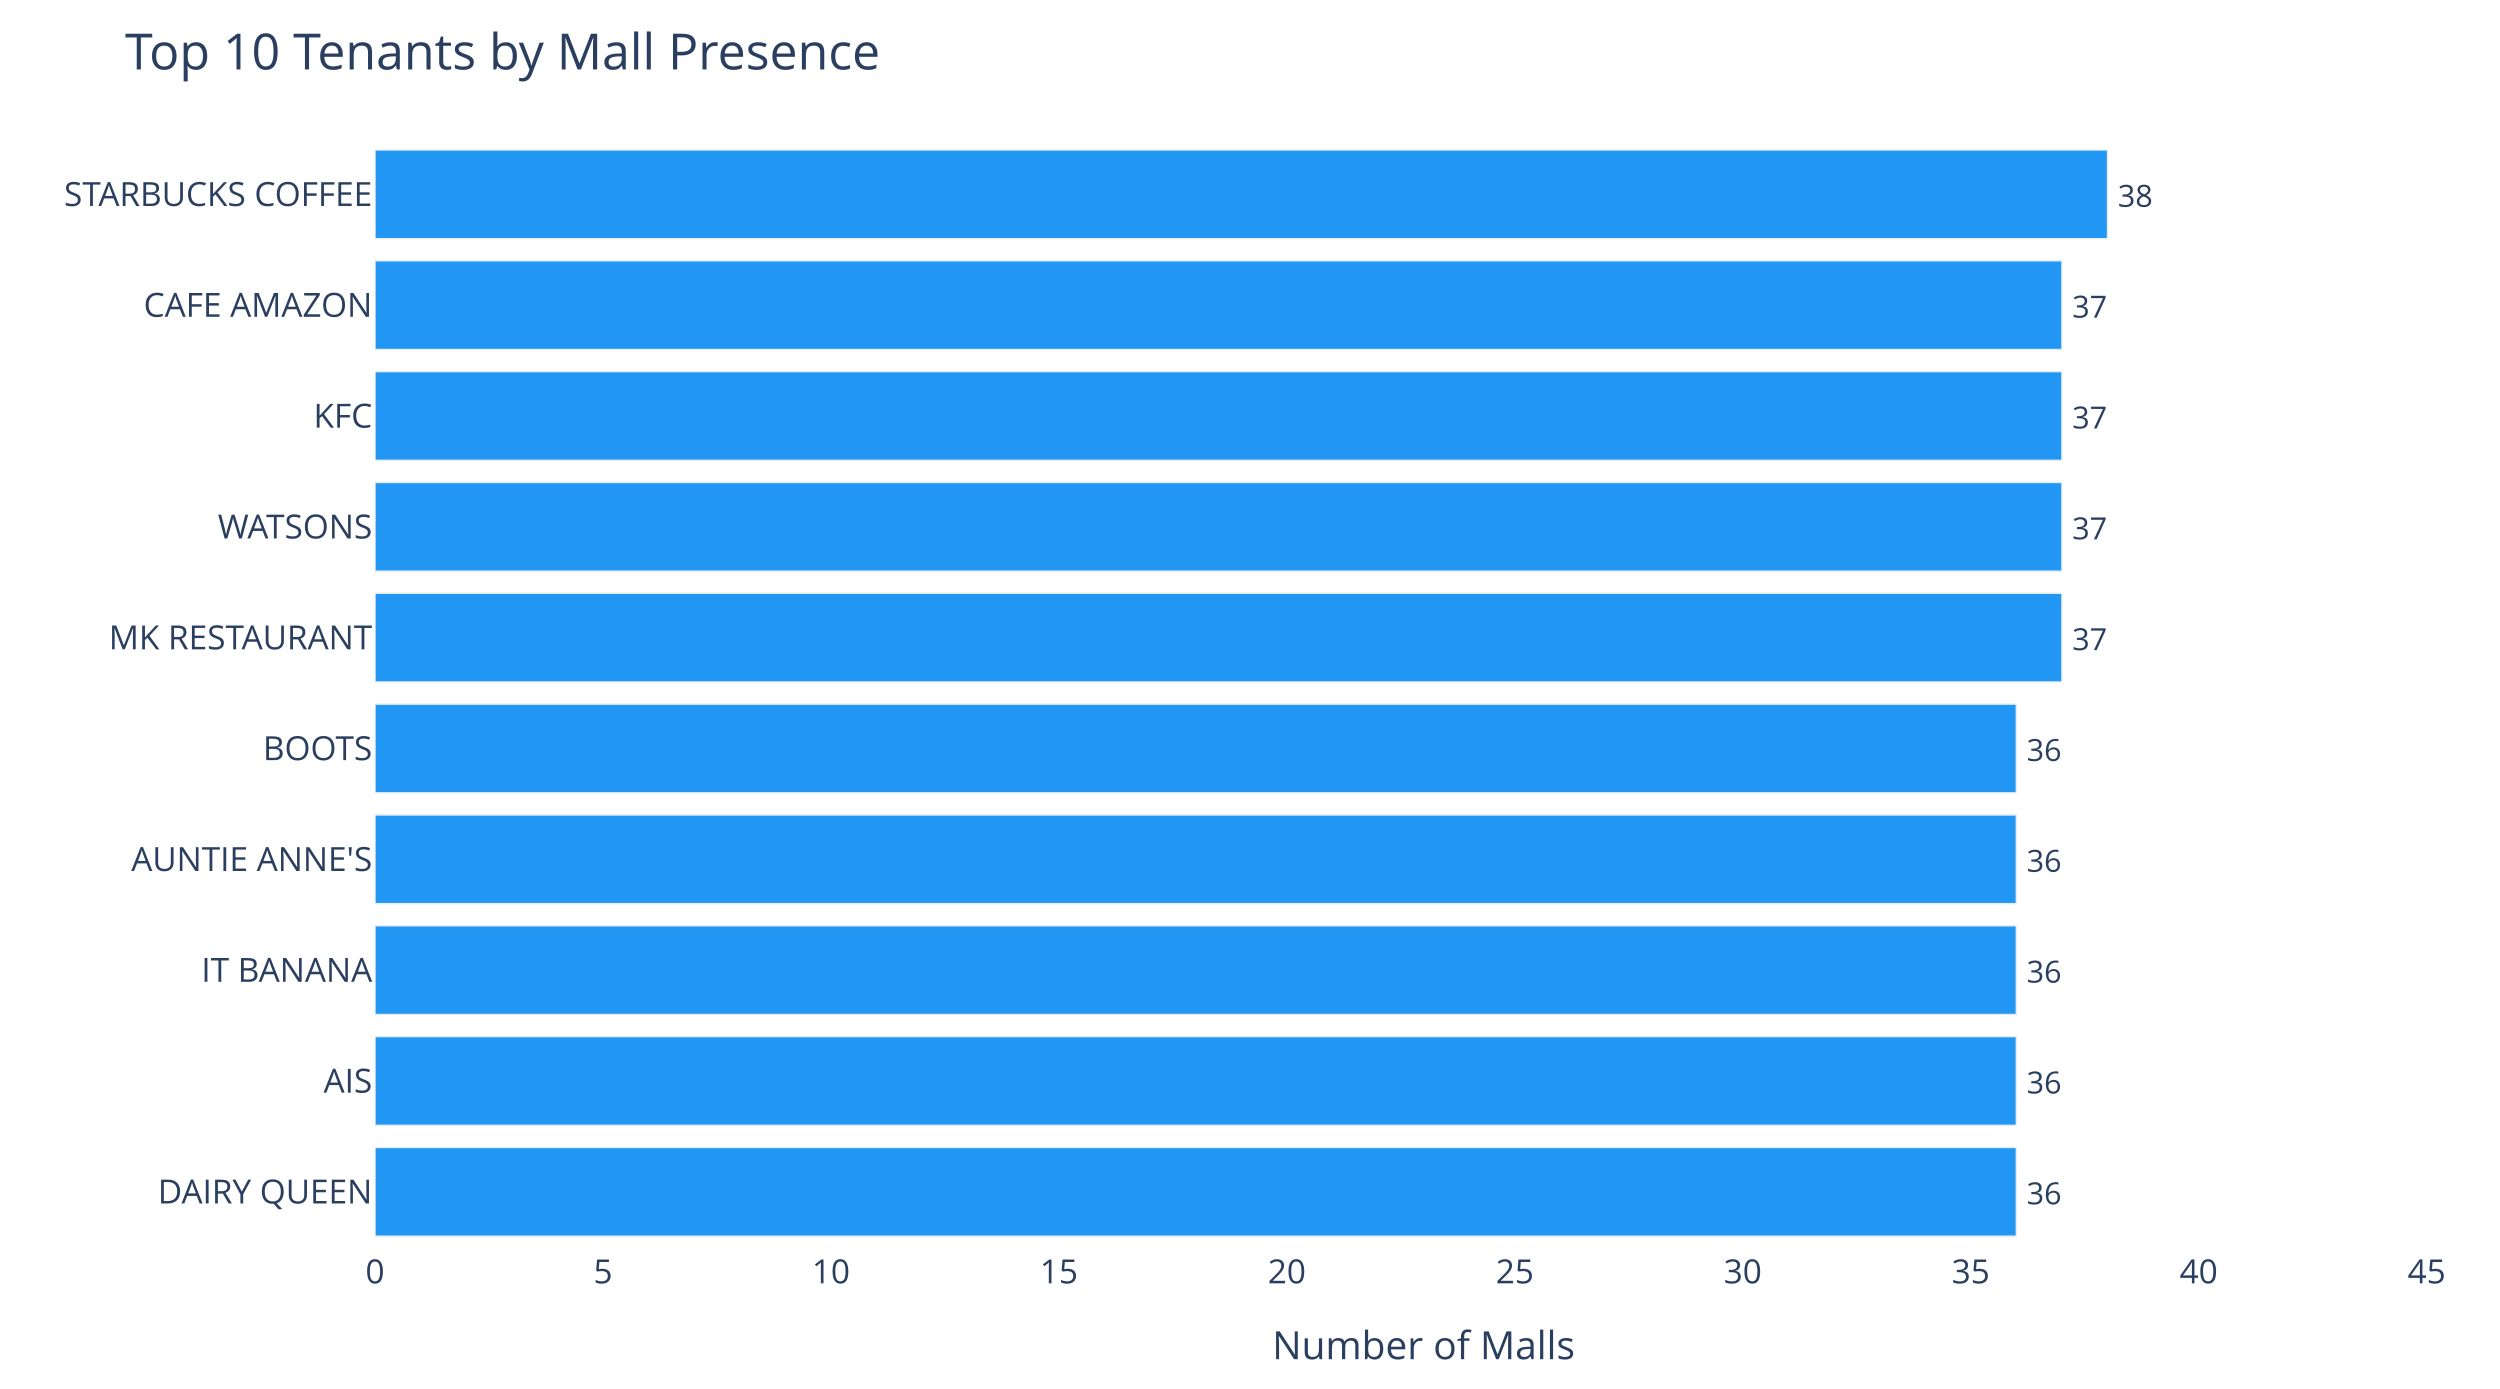
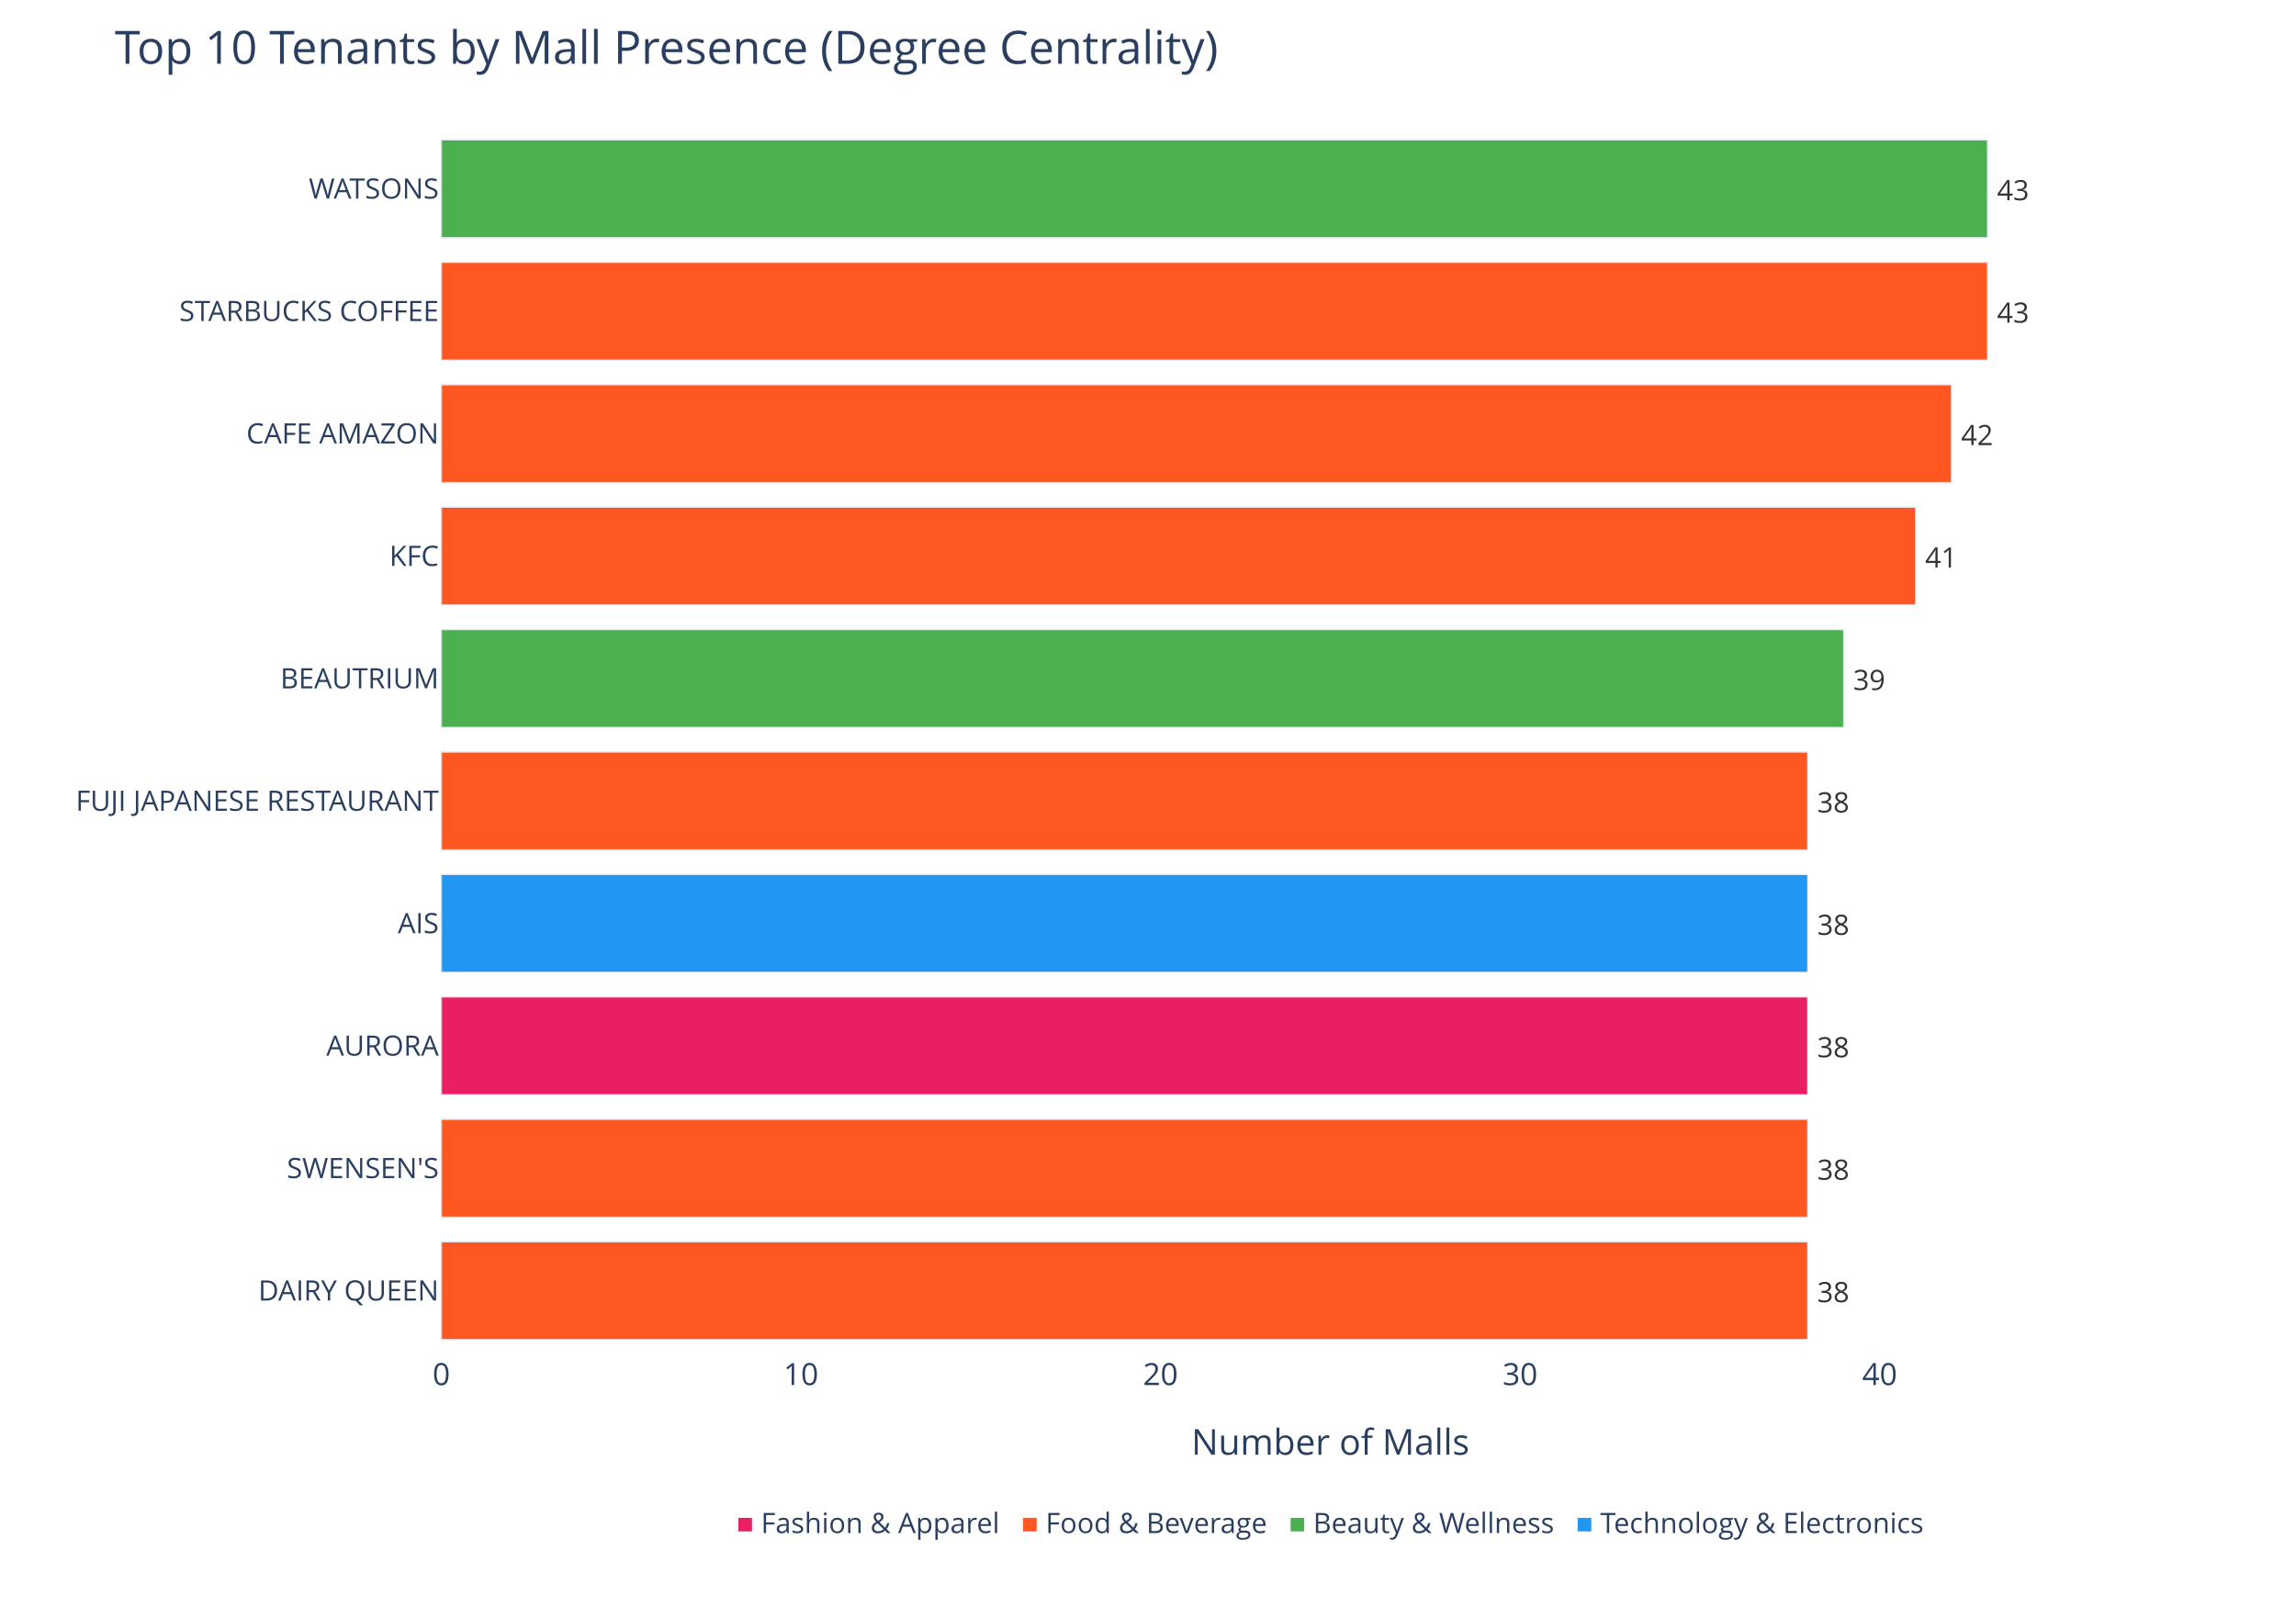
- <svg xmlns="http://www.w3.org/2000/svg" class="main-svg" width="900" height="500" style="" viewBox="0 0 900 500">
-   <rect x="0" y="0" width="900" height="500" style="fill: rgb(255, 255, 255); fill-opacity: 1;" />
-   <defs id="defs-d43bf8">
+ <svg xmlns="http://www.w3.org/2000/svg" class="main-svg" width="900" height="630" style="" viewBox="0 0 900 630">
+   <rect x="0" y="0" width="900" height="630" style="fill: rgb(255, 255, 255); fill-opacity: 1;" />
+   <defs id="defs-083b66">
    <g class="clips">
-       <clipPath id="clipd43bf8xyplot" class="plotclip">
-         <rect width="755" height="399" />
-       </clipPath>
-       <clipPath class="axesclip" id="clipd43bf8x">
-         <rect x="135" y="0" width="755" height="500" />
-       </clipPath>
-       <clipPath class="axesclip" id="clipd43bf8y">
-         <rect x="0" y="50" width="900" height="399" />
-       </clipPath>
-       <clipPath class="axesclip" id="clipd43bf8xy">
-         <rect x="135" y="50" width="755" height="399" />
+       <clipPath id="clip083b66xyplot" class="plotclip">
+         <rect width="697" height="480" />
+       </clipPath>
+       <clipPath class="axesclip" id="clip083b66x">
+         <rect x="173" y="0" width="697" height="630" />
+       </clipPath>
+       <clipPath class="axesclip" id="clip083b66y">
+         <rect x="0" y="50" width="900" height="480" />
+       </clipPath>
+       <clipPath class="axesclip" id="clip083b66xy">
+         <rect x="173" y="50" width="697" height="480" />
      </clipPath>
    </g>
    <g class="gradients" />
    <g class="patterns" />
  </defs>
  <g class="bglayer">
-     <rect class="bg" x="135" y="50" width="755" height="399" style="fill: rgb(0, 0, 0); fill-opacity: 0; stroke-width: 0;" />
+     <rect class="bg" x="173" y="50" width="697" height="480" style="fill: rgb(0, 0, 0); fill-opacity: 0; stroke-width: 0;" />
  </g>
  <g class="layer-below">
    <g class="imagelayer" />
    <g class="shapelayer" />
  </g>
  <g class="cartesianlayer">
    <g class="subplot xy">
      <g class="layer-subplot">
        <g class="shapelayer" />
        <g class="imagelayer" />
      </g>
      <g class="minor-gridlayer">
        <g class="x" />
        <g class="y" />
      </g>
      <g class="gridlayer">
        <g class="x">
-           <path class="xgrid crisp" transform="translate(217.07,0)" d="M0,50v399" style="stroke: rgb(255, 255, 255); stroke-opacity: 1; stroke-width: 1px;" />
-           <path class="xgrid crisp" transform="translate(299.13,0)" d="M0,50v399" style="stroke: rgb(255, 255, 255); stroke-opacity: 1; stroke-width: 1px;" />
-           <path class="xgrid crisp" transform="translate(381.2,0)" d="M0,50v399" style="stroke: rgb(255, 255, 255); stroke-opacity: 1; stroke-width: 1px;" />
-           <path class="xgrid crisp" transform="translate(463.26,0)" d="M0,50v399" style="stroke: rgb(255, 255, 255); stroke-opacity: 1; stroke-width: 1px;" />
-           <path class="xgrid crisp" transform="translate(545.33,0)" d="M0,50v399" style="stroke: rgb(255, 255, 255); stroke-opacity: 1; stroke-width: 1px;" />
-           <path class="xgrid crisp" transform="translate(627.39,0)" d="M0,50v399" style="stroke: rgb(255, 255, 255); stroke-opacity: 1; stroke-width: 1px;" />
-           <path class="xgrid crisp" transform="translate(709.46,0)" d="M0,50v399" style="stroke: rgb(255, 255, 255); stroke-opacity: 1; stroke-width: 1px;" />
-           <path class="xgrid crisp" transform="translate(791.52,0)" d="M0,50v399" style="stroke: rgb(255, 255, 255); stroke-opacity: 1; stroke-width: 1px;" />
-           <path class="xgrid crisp" transform="translate(873.59,0)" d="M0,50v399" style="stroke: rgb(255, 255, 255); stroke-opacity: 1; stroke-width: 1px;" />
+           <path class="xgrid crisp" transform="translate(313.95,0)" d="M0,50v480" style="stroke: rgb(255, 255, 255); stroke-opacity: 1; stroke-width: 1px;" />
+           <path class="xgrid crisp" transform="translate(454.9,0)" d="M0,50v480" style="stroke: rgb(255, 255, 255); stroke-opacity: 1; stroke-width: 1px;" />
+           <path class="xgrid crisp" transform="translate(595.85,0)" d="M0,50v480" style="stroke: rgb(255, 255, 255); stroke-opacity: 1; stroke-width: 1px;" />
+           <path class="xgrid crisp" transform="translate(736.8,0)" d="M0,50v480" style="stroke: rgb(255, 255, 255); stroke-opacity: 1; stroke-width: 1px;" />
        </g>
        <g class="y" />
      </g>
      <g class="zerolinelayer">
-         <path class="xzl zl crisp" transform="translate(135,0)" d="M0,50v399" style="stroke: rgb(255, 255, 255); stroke-opacity: 1; stroke-width: 2px;" />
+         <path class="xzl zl crisp" transform="translate(173,0)" d="M0,50v480" style="stroke: rgb(255, 255, 255); stroke-opacity: 1; stroke-width: 2px;" />
      </g>
      <g class="layer-between">
        <g class="shapelayer" />
        <g class="imagelayer" />
      </g>
      <path class="xlines-below" />
      <path class="ylines-below" />
      <g class="overlines-below" />
      <g class="xaxislayer-below" />
      <g class="yaxislayer-below" />
      <g class="overaxes-below" />
      <g class="overplot">
-         <g class="xy" transform="translate(135,50)" clip-path="url(#clipd43bf8xyplot)">
+         <g class="xy" transform="translate(173,50)" clip-path="url(#clip083b66xyplot)">
          <g class="barlayer mlayer">
            <g class="trace bars" style="opacity: 1;">
              <g class="points">
                <g class="point">
-                   <path d="M0,3.99V35.91H623.7V3.99Z" style="vector-effect: none; opacity: 1; stroke-width: 0.5px; fill: rgb(33, 150, 243); fill-opacity: 1; stroke: rgb(229, 236, 246); stroke-opacity: 1;" />
-                   <text class="bartext bartext-outside" text-anchor="middle" data-notex="1" x="0" y="0" style="font-family: 'Open Sans', verdana, arial, sans-serif; font-size: 11px; fill: rgb(42, 63, 95); fill-opacity: 1; white-space: pre;" transform="translate(633.7,24.45)">38</text>
-                 </g>
-                 <g class="point">
-                   <path d="M0,43.89V75.81H607.28V43.89Z" style="vector-effect: none; opacity: 1; stroke-width: 0.5px; fill: rgb(33, 150, 243); fill-opacity: 1; stroke: rgb(229, 236, 246); stroke-opacity: 1;" />
-                   <text class="bartext bartext-outside" text-anchor="middle" data-notex="1" x="0" y="0" style="font-family: 'Open Sans', verdana, arial, sans-serif; font-size: 11px; fill: rgb(42, 63, 95); fill-opacity: 1; white-space: pre;" transform="translate(617.28,64.35)">37</text>
-                 </g>
-                 <g class="point">
-                   <path d="M0,83.79V115.71H607.28V83.79Z" style="vector-effect: none; opacity: 1; stroke-width: 0.5px; fill: rgb(33, 150, 243); fill-opacity: 1; stroke: rgb(229, 236, 246); stroke-opacity: 1;" />
-                   <text class="bartext bartext-outside" text-anchor="middle" data-notex="1" x="0" y="0" style="font-family: 'Open Sans', verdana, arial, sans-serif; font-size: 11px; fill: rgb(42, 63, 95); fill-opacity: 1; white-space: pre;" transform="translate(617.28,104.25)">37</text>
-                 </g>
-                 <g class="point">
-                   <path d="M0,123.69V155.61H607.28V123.69Z" style="vector-effect: none; opacity: 1; stroke-width: 0.5px; fill: rgb(33, 150, 243); fill-opacity: 1; stroke: rgb(229, 236, 246); stroke-opacity: 1;" />
-                   <text class="bartext bartext-outside" text-anchor="middle" data-notex="1" x="0" y="0" style="font-family: 'Open Sans', verdana, arial, sans-serif; font-size: 11px; fill: rgb(42, 63, 95); fill-opacity: 1; white-space: pre;" transform="translate(617.28,144.15)">37</text>
-                 </g>
-                 <g class="point">
-                   <path d="M0,163.59V195.51H607.28V163.59Z" style="vector-effect: none; opacity: 1; stroke-width: 0.5px; fill: rgb(33, 150, 243); fill-opacity: 1; stroke: rgb(229, 236, 246); stroke-opacity: 1;" />
-                   <text class="bartext bartext-outside" text-anchor="middle" data-notex="1" x="0" y="0" style="font-family: 'Open Sans', verdana, arial, sans-serif; font-size: 11px; fill: rgb(42, 63, 95); fill-opacity: 1; white-space: pre;" transform="translate(617.28,184.05)">37</text>
-                 </g>
-                 <g class="point">
-                   <path d="M0,203.49V235.41H590.87V203.49Z" style="vector-effect: none; opacity: 1; stroke-width: 0.5px; fill: rgb(33, 150, 243); fill-opacity: 1; stroke: rgb(229, 236, 246); stroke-opacity: 1;" />
-                   <text class="bartext bartext-outside" text-anchor="middle" data-notex="1" x="0" y="0" style="font-family: 'Open Sans', verdana, arial, sans-serif; font-size: 11px; fill: rgb(42, 63, 95); fill-opacity: 1; white-space: pre;" transform="translate(600.87,223.95)">36</text>
-                 </g>
-                 <g class="point">
-                   <path d="M0,243.39V275.31H590.87V243.39Z" style="vector-effect: none; opacity: 1; stroke-width: 0.5px; fill: rgb(33, 150, 243); fill-opacity: 1; stroke: rgb(229, 236, 246); stroke-opacity: 1;" />
-                   <text class="bartext bartext-outside" text-anchor="middle" data-notex="1" x="0" y="0" style="font-family: 'Open Sans', verdana, arial, sans-serif; font-size: 11px; fill: rgb(42, 63, 95); fill-opacity: 1; white-space: pre;" transform="translate(600.87,263.85)">36</text>
-                 </g>
-                 <g class="point">
-                   <path d="M0,283.29V315.21H590.87V283.29Z" style="vector-effect: none; opacity: 1; stroke-width: 0.5px; fill: rgb(33, 150, 243); fill-opacity: 1; stroke: rgb(229, 236, 246); stroke-opacity: 1;" />
-                   <text class="bartext bartext-outside" text-anchor="middle" data-notex="1" x="0" y="0" style="font-family: 'Open Sans', verdana, arial, sans-serif; font-size: 11px; fill: rgb(42, 63, 95); fill-opacity: 1; white-space: pre;" transform="translate(600.87,303.75)">36</text>
-                 </g>
-                 <g class="point">
-                   <path d="M0,323.19V355.11H590.87V323.19Z" style="vector-effect: none; opacity: 1; stroke-width: 0.5px; fill: rgb(33, 150, 243); fill-opacity: 1; stroke: rgb(229, 236, 246); stroke-opacity: 1;" />
-                   <text class="bartext bartext-outside" text-anchor="middle" data-notex="1" x="0" y="0" style="font-family: 'Open Sans', verdana, arial, sans-serif; font-size: 11px; fill: rgb(42, 63, 95); fill-opacity: 1; white-space: pre;" transform="translate(600.87,343.65)">36</text>
-                 </g>
-                 <g class="point">
-                   <path d="M0,363.09V395.01H590.87V363.09Z" style="vector-effect: none; opacity: 1; stroke-width: 0.5px; fill: rgb(33, 150, 243); fill-opacity: 1; stroke: rgb(229, 236, 246); stroke-opacity: 1;" />
-                   <text class="bartext bartext-outside" text-anchor="middle" data-notex="1" x="0" y="0" style="font-family: 'Open Sans', verdana, arial, sans-serif; font-size: 11px; fill: rgb(42, 63, 95); fill-opacity: 1; white-space: pre;" transform="translate(600.87,383.55)">36</text>
+                   <path d="M0,4.8V43.2H606.09V4.8Z" style="vector-effect: none; opacity: 1; stroke-width: 0.5px; fill: rgb(76, 175, 80); fill-opacity: 1; stroke: rgb(229, 236, 246); stroke-opacity: 1;" />
+                   <text class="bartext bartext-outside" text-anchor="middle" data-notex="1" x="0" y="0" style="font-family: 'Open Sans', verdana, arial, sans-serif; font-size: 11px; fill: rgb(51, 51, 51); fill-opacity: 1; white-space: pre;" transform="translate(616.09,28.5)">43</text>
+                 </g>
+                 <g class="point">
+                   <path d="M0,52.8V91.2H606.09V52.8Z" style="vector-effect: none; opacity: 1; stroke-width: 0.5px; fill: rgb(255, 87, 34); fill-opacity: 1; stroke: rgb(229, 236, 246); stroke-opacity: 1;" />
+                   <text class="bartext bartext-outside" text-anchor="middle" data-notex="1" x="0" y="0" style="font-family: 'Open Sans', verdana, arial, sans-serif; font-size: 11px; fill: rgb(51, 51, 51); fill-opacity: 1; white-space: pre;" transform="translate(616.09,76.5)">43</text>
+                 </g>
+                 <g class="point">
+                   <path d="M0,100.8V139.2H591.99V100.8Z" style="vector-effect: none; opacity: 1; stroke-width: 0.5px; fill: rgb(255, 87, 34); fill-opacity: 1; stroke: rgb(229, 236, 246); stroke-opacity: 1;" />
+                   <text class="bartext bartext-outside" text-anchor="middle" data-notex="1" x="0" y="0" style="font-family: 'Open Sans', verdana, arial, sans-serif; font-size: 11px; fill: rgb(51, 51, 51); fill-opacity: 1; white-space: pre;" transform="translate(601.99,124.5)">42</text>
+                 </g>
+                 <g class="point">
+                   <path d="M0,148.8V187.2H577.9V148.8Z" style="vector-effect: none; opacity: 1; stroke-width: 0.5px; fill: rgb(255, 87, 34); fill-opacity: 1; stroke: rgb(229, 236, 246); stroke-opacity: 1;" />
+                   <text class="bartext bartext-outside" text-anchor="middle" data-notex="1" x="0" y="0" style="font-family: 'Open Sans', verdana, arial, sans-serif; font-size: 11px; fill: rgb(51, 51, 51); fill-opacity: 1; white-space: pre;" transform="translate(587.9,172.5)">41</text>
+                 </g>
+                 <g class="point">
+                   <path d="M0,196.8V235.2H549.71V196.8Z" style="vector-effect: none; opacity: 1; stroke-width: 0.5px; fill: rgb(76, 175, 80); fill-opacity: 1; stroke: rgb(229, 236, 246); stroke-opacity: 1;" />
+                   <text class="bartext bartext-outside" text-anchor="middle" data-notex="1" x="0" y="0" style="font-family: 'Open Sans', verdana, arial, sans-serif; font-size: 11px; fill: rgb(51, 51, 51); fill-opacity: 1; white-space: pre;" transform="translate(559.71,220.5)">39</text>
+                 </g>
+                 <g class="point">
+                   <path d="M0,244.8V283.2H535.61V244.8Z" style="vector-effect: none; opacity: 1; stroke-width: 0.5px; fill: rgb(255, 87, 34); fill-opacity: 1; stroke: rgb(229, 236, 246); stroke-opacity: 1;" />
+                   <text class="bartext bartext-outside" text-anchor="middle" data-notex="1" x="0" y="0" style="font-family: 'Open Sans', verdana, arial, sans-serif; font-size: 11px; fill: rgb(51, 51, 51); fill-opacity: 1; white-space: pre;" transform="translate(545.61,268.5)">38</text>
+                 </g>
+                 <g class="point">
+                   <path d="M0,292.8V331.2H535.61V292.8Z" style="vector-effect: none; opacity: 1; stroke-width: 0.5px; fill: rgb(33, 150, 243); fill-opacity: 1; stroke: rgb(229, 236, 246); stroke-opacity: 1;" />
+                   <text class="bartext bartext-outside" text-anchor="middle" data-notex="1" x="0" y="0" style="font-family: 'Open Sans', verdana, arial, sans-serif; font-size: 11px; fill: rgb(51, 51, 51); fill-opacity: 1; white-space: pre;" transform="translate(545.61,316.5)">38</text>
+                 </g>
+                 <g class="point">
+                   <path d="M0,340.8V379.2H535.61V340.8Z" style="vector-effect: none; opacity: 1; stroke-width: 0.5px; fill: rgb(233, 30, 99); fill-opacity: 1; stroke: rgb(229, 236, 246); stroke-opacity: 1;" />
+                   <text class="bartext bartext-outside" text-anchor="middle" data-notex="1" x="0" y="0" style="font-family: 'Open Sans', verdana, arial, sans-serif; font-size: 11px; fill: rgb(51, 51, 51); fill-opacity: 1; white-space: pre;" transform="translate(545.61,364.5)">38</text>
+                 </g>
+                 <g class="point">
+                   <path d="M0,388.8V427.2H535.61V388.8Z" style="vector-effect: none; opacity: 1; stroke-width: 0.5px; fill: rgb(255, 87, 34); fill-opacity: 1; stroke: rgb(229, 236, 246); stroke-opacity: 1;" />
+                   <text class="bartext bartext-outside" text-anchor="middle" data-notex="1" x="0" y="0" style="font-family: 'Open Sans', verdana, arial, sans-serif; font-size: 11px; fill: rgb(51, 51, 51); fill-opacity: 1; white-space: pre;" transform="translate(545.61,412.5)">38</text>
+                 </g>
+                 <g class="point">
+                   <path d="M0,436.8V475.2H535.61V436.8Z" style="vector-effect: none; opacity: 1; stroke-width: 0.5px; fill: rgb(255, 87, 34); fill-opacity: 1; stroke: rgb(229, 236, 246); stroke-opacity: 1;" />
+                   <text class="bartext bartext-outside" text-anchor="middle" data-notex="1" x="0" y="0" style="font-family: 'Open Sans', verdana, arial, sans-serif; font-size: 11px; fill: rgb(51, 51, 51); fill-opacity: 1; white-space: pre;" transform="translate(545.61,460.5)">38</text>
                </g>
              </g>
            </g>
          </g>
        </g>
      </g>
      <g class="zerolinelayer-above" />
      <path class="xlines-above crisp" d="M0,0" style="fill: none;" />
      <path class="ylines-above crisp" d="M0,0" style="fill: none;" />
      <g class="overlines-above" />
      <g class="xaxislayer-above">
        <g class="xtick">
-           <text text-anchor="middle" x="0" y="462" transform="translate(135,0)" style="font-family: 'Open Sans', verdana, arial, sans-serif; font-size: 12px; fill: rgb(42, 63, 95); fill-opacity: 1; white-space: pre;">0</text>
-         </g>
-         <g class="xtick">
-           <text text-anchor="middle" x="0" y="462" style="font-family: 'Open Sans', verdana, arial, sans-serif; font-size: 12px; fill: rgb(42, 63, 95); fill-opacity: 1; white-space: pre;" transform="translate(217.07,0)">5</text>
-         </g>
-         <g class="xtick">
-           <text text-anchor="middle" x="0" y="462" style="font-family: 'Open Sans', verdana, arial, sans-serif; font-size: 12px; fill: rgb(42, 63, 95); fill-opacity: 1; white-space: pre;" transform="translate(299.13,0)">10</text>
-         </g>
-         <g class="xtick">
-           <text text-anchor="middle" x="0" y="462" style="font-family: 'Open Sans', verdana, arial, sans-serif; font-size: 12px; fill: rgb(42, 63, 95); fill-opacity: 1; white-space: pre;" transform="translate(381.2,0)">15</text>
-         </g>
-         <g class="xtick">
-           <text text-anchor="middle" x="0" y="462" style="font-family: 'Open Sans', verdana, arial, sans-serif; font-size: 12px; fill: rgb(42, 63, 95); fill-opacity: 1; white-space: pre;" transform="translate(463.26,0)">20</text>
-         </g>
-         <g class="xtick">
-           <text text-anchor="middle" x="0" y="462" style="font-family: 'Open Sans', verdana, arial, sans-serif; font-size: 12px; fill: rgb(42, 63, 95); fill-opacity: 1; white-space: pre;" transform="translate(545.33,0)">25</text>
-         </g>
-         <g class="xtick">
-           <text text-anchor="middle" x="0" y="462" style="font-family: 'Open Sans', verdana, arial, sans-serif; font-size: 12px; fill: rgb(42, 63, 95); fill-opacity: 1; white-space: pre;" transform="translate(627.39,0)">30</text>
-         </g>
-         <g class="xtick">
-           <text text-anchor="middle" x="0" y="462" style="font-family: 'Open Sans', verdana, arial, sans-serif; font-size: 12px; fill: rgb(42, 63, 95); fill-opacity: 1; white-space: pre;" transform="translate(709.46,0)">35</text>
-         </g>
-         <g class="xtick">
-           <text text-anchor="middle" x="0" y="462" style="font-family: 'Open Sans', verdana, arial, sans-serif; font-size: 12px; fill: rgb(42, 63, 95); fill-opacity: 1; white-space: pre;" transform="translate(791.52,0)">40</text>
-         </g>
-         <g class="xtick">
-           <text text-anchor="middle" x="0" y="462" style="font-family: 'Open Sans', verdana, arial, sans-serif; font-size: 12px; fill: rgb(42, 63, 95); fill-opacity: 1; white-space: pre;" transform="translate(873.59,0)">45</text>
+           <text text-anchor="middle" x="0" y="543" transform="translate(173,0)" style="font-family: 'Open Sans', verdana, arial, sans-serif; font-size: 12px; fill: rgb(42, 63, 95); fill-opacity: 1; white-space: pre;">0</text>
+         </g>
+         <g class="xtick">
+           <text text-anchor="middle" x="0" y="543" style="font-family: 'Open Sans', verdana, arial, sans-serif; font-size: 12px; fill: rgb(42, 63, 95); fill-opacity: 1; white-space: pre;" transform="translate(313.95,0)">10</text>
+         </g>
+         <g class="xtick">
+           <text text-anchor="middle" x="0" y="543" style="font-family: 'Open Sans', verdana, arial, sans-serif; font-size: 12px; fill: rgb(42, 63, 95); fill-opacity: 1; white-space: pre;" transform="translate(454.9,0)">20</text>
+         </g>
+         <g class="xtick">
+           <text text-anchor="middle" x="0" y="543" style="font-family: 'Open Sans', verdana, arial, sans-serif; font-size: 12px; fill: rgb(42, 63, 95); fill-opacity: 1; white-space: pre;" transform="translate(595.85,0)">30</text>
+         </g>
+         <g class="xtick">
+           <text text-anchor="middle" x="0" y="543" style="font-family: 'Open Sans', verdana, arial, sans-serif; font-size: 12px; fill: rgb(42, 63, 95); fill-opacity: 1; white-space: pre;" transform="translate(736.8,0)">40</text>
        </g>
      </g>
      <g class="yaxislayer-above">
        <g class="ytick">
-           <text text-anchor="end" x="134" y="4.2" transform="translate(0,429.05)" style="font-family: 'Open Sans', verdana, arial, sans-serif; font-size: 12px; fill: rgb(42, 63, 95); fill-opacity: 1; white-space: pre;">DAIRY QUEEN</text>
-         </g>
-         <g class="ytick">
-           <text text-anchor="end" x="134" y="4.2" transform="translate(0,389.15)" style="font-family: 'Open Sans', verdana, arial, sans-serif; font-size: 12px; fill: rgb(42, 63, 95); fill-opacity: 1; white-space: pre;">AIS</text>
-         </g>
-         <g class="ytick">
-           <text text-anchor="end" x="134" y="4.2" transform="translate(0,349.25)" style="font-family: 'Open Sans', verdana, arial, sans-serif; font-size: 12px; fill: rgb(42, 63, 95); fill-opacity: 1; white-space: pre;">IT BANANA</text>
-         </g>
-         <g class="ytick">
-           <text text-anchor="end" x="134" y="4.2" transform="translate(0,309.35)" style="font-family: 'Open Sans', verdana, arial, sans-serif; font-size: 12px; fill: rgb(42, 63, 95); fill-opacity: 1; white-space: pre;">AUNTIE ANNE'S</text>
-         </g>
-         <g class="ytick">
-           <text text-anchor="end" x="134" y="4.2" transform="translate(0,269.45)" style="font-family: 'Open Sans', verdana, arial, sans-serif; font-size: 12px; fill: rgb(42, 63, 95); fill-opacity: 1; white-space: pre;">BOOTS</text>
-         </g>
-         <g class="ytick">
-           <text text-anchor="end" x="134" y="4.2" transform="translate(0,229.55)" style="font-family: 'Open Sans', verdana, arial, sans-serif; font-size: 12px; fill: rgb(42, 63, 95); fill-opacity: 1; white-space: pre;">MK RESTAURANT</text>
-         </g>
-         <g class="ytick">
-           <text text-anchor="end" x="134" y="4.2" transform="translate(0,189.65)" style="font-family: 'Open Sans', verdana, arial, sans-serif; font-size: 12px; fill: rgb(42, 63, 95); fill-opacity: 1; white-space: pre;">WATSONS</text>
-         </g>
-         <g class="ytick">
-           <text text-anchor="end" x="134" y="4.2" transform="translate(0,149.75)" style="font-family: 'Open Sans', verdana, arial, sans-serif; font-size: 12px; fill: rgb(42, 63, 95); fill-opacity: 1; white-space: pre;">KFC</text>
-         </g>
-         <g class="ytick">
-           <text text-anchor="end" x="134" y="4.2" transform="translate(0,109.85)" style="font-family: 'Open Sans', verdana, arial, sans-serif; font-size: 12px; fill: rgb(42, 63, 95); fill-opacity: 1; white-space: pre;">CAFE AMAZON</text>
-         </g>
-         <g class="ytick">
-           <text text-anchor="end" x="134" y="4.2" transform="translate(0,69.95)" style="font-family: 'Open Sans', verdana, arial, sans-serif; font-size: 12px; fill: rgb(42, 63, 95); fill-opacity: 1; white-space: pre;">STARBUCKS COFFEE</text>
+           <text text-anchor="end" x="172" y="3.85" transform="translate(0,506)" style="font-family: 'Open Sans', verdana, arial, sans-serif; font-size: 11px; fill: rgb(42, 63, 95); fill-opacity: 1; white-space: pre;">DAIRY QUEEN</text>
+         </g>
+         <g class="ytick">
+           <text text-anchor="end" x="172" y="3.85" transform="translate(0,458)" style="font-family: 'Open Sans', verdana, arial, sans-serif; font-size: 11px; fill: rgb(42, 63, 95); fill-opacity: 1; white-space: pre;">SWENSEN'S</text>
+         </g>
+         <g class="ytick">
+           <text text-anchor="end" x="172" y="3.85" transform="translate(0,410)" style="font-family: 'Open Sans', verdana, arial, sans-serif; font-size: 11px; fill: rgb(42, 63, 95); fill-opacity: 1; white-space: pre;">AURORA</text>
+         </g>
+         <g class="ytick">
+           <text text-anchor="end" x="172" y="3.85" transform="translate(0,362)" style="font-family: 'Open Sans', verdana, arial, sans-serif; font-size: 11px; fill: rgb(42, 63, 95); fill-opacity: 1; white-space: pre;">AIS</text>
+         </g>
+         <g class="ytick">
+           <text text-anchor="end" x="172" y="3.85" transform="translate(0,314)" style="font-family: 'Open Sans', verdana, arial, sans-serif; font-size: 11px; fill: rgb(42, 63, 95); fill-opacity: 1; white-space: pre;">FUJI JAPANESE RESTAURANT</text>
+         </g>
+         <g class="ytick">
+           <text text-anchor="end" x="172" y="3.85" transform="translate(0,266)" style="font-family: 'Open Sans', verdana, arial, sans-serif; font-size: 11px; fill: rgb(42, 63, 95); fill-opacity: 1; white-space: pre;">BEAUTRIUM</text>
+         </g>
+         <g class="ytick">
+           <text text-anchor="end" x="172" y="3.85" transform="translate(0,218)" style="font-family: 'Open Sans', verdana, arial, sans-serif; font-size: 11px; fill: rgb(42, 63, 95); fill-opacity: 1; white-space: pre;">KFC</text>
+         </g>
+         <g class="ytick">
+           <text text-anchor="end" x="172" y="3.85" transform="translate(0,170)" style="font-family: 'Open Sans', verdana, arial, sans-serif; font-size: 11px; fill: rgb(42, 63, 95); fill-opacity: 1; white-space: pre;">CAFE AMAZON</text>
+         </g>
+         <g class="ytick">
+           <text text-anchor="end" x="172" y="3.85" transform="translate(0,122)" style="font-family: 'Open Sans', verdana, arial, sans-serif; font-size: 11px; fill: rgb(42, 63, 95); fill-opacity: 1; white-space: pre;">STARBUCKS COFFEE</text>
+         </g>
+         <g class="ytick">
+           <text text-anchor="end" x="172" y="3.85" transform="translate(0,74)" style="font-family: 'Open Sans', verdana, arial, sans-serif; font-size: 11px; fill: rgb(42, 63, 95); fill-opacity: 1; white-space: pre;">WATSONS</text>
        </g>
      </g>
      <g class="overaxes-above" />
    </g>
  </g>
  <g class="polarlayer" />
  <g class="smithlayer" />
  <g class="ternarylayer" />
  <g class="geolayer" />
  <g class="funnelarealayer" />
  <g class="pielayer" />
  <g class="iciclelayer" />
  <g class="treemaplayer" />
  <g class="sunburstlayer" />
  <g class="glimages" />
-   <defs id="topdefs-d43bf8">
+   <defs id="topdefs-083b66">
    <g class="clips" />
  </defs>
  <g class="layer-above">
    <g class="imagelayer" />
    <g class="shapelayer" />
  </g>
  <g class="infolayer">
    <g class="g-gtitle">
-       <text class="gtitle" x="45" y="25" text-anchor="start" dy="0em" style="opacity: 1; font-family: 'Open Sans', verdana, arial, sans-serif; font-size: 18px; fill: rgb(42, 63, 95); fill-opacity: 1; white-space: pre;">Top 10 Tenants by Mall Presence</text>
+       <text class="gtitle" x="45" y="25" text-anchor="start" dy="0em" style="opacity: 1; font-family: 'Open Sans', verdana, arial, sans-serif; font-size: 18px; fill: rgb(42, 63, 95); fill-opacity: 1; white-space: pre;">Top 10 Tenants by Mall Presence (Degree Centrality)</text>
    </g>
    <g class="g-xtitle">
-       <text class="xtitle" x="512.5" y="489.3" text-anchor="middle" style="opacity: 1; font-family: 'Open Sans', verdana, arial, sans-serif; font-size: 14px; fill: rgb(42, 63, 95); fill-opacity: 1; white-space: pre;">Number of Malls</text>
+       <text class="xtitle" x="521.5" y="570.3" text-anchor="middle" style="opacity: 1; font-family: 'Open Sans', verdana, arial, sans-serif; font-size: 14px; fill: rgb(42, 63, 95); fill-opacity: 1; white-space: pre;">Number of Malls</text>
    </g>
    <g class="g-ytitle" />
+     <g class="annotation" data-index="0" style="opacity: 1;">
+       <g class="annotation-text-g" transform="rotate(0,521.5,596.1)">
+         <g class="cursor-pointer" transform="translate(265,588)">
+           <rect class="bg" x="0.5" y="0.5" width="512" height="16" style="stroke-width: 1px; stroke: rgb(0, 0, 0); stroke-opacity: 0; fill: rgb(0, 0, 0); fill-opacity: 0;" />
+           <text class="annotation-text" text-anchor="middle" x="256.406" y="13" style="font-family: 'Open Sans', verdana, arial, sans-serif; font-size: 11px; fill: rgb(42, 63, 95); fill-opacity: 1; white-space: pre;">
+             <tspan style=" fill:#e91e63">■</tspan> Fashion &amp; Apparel   <tspan style=" fill:#ff5722">■</tspan> Food &amp; Beverage   <tspan style=" fill:#4caf50">■</tspan> Beauty &amp; Wellness   <tspan style=" fill:#2196f3">■</tspan> Technology &amp; Electronics</text>
+         </g>
+       </g>
+     </g>
  </g>
</svg>
